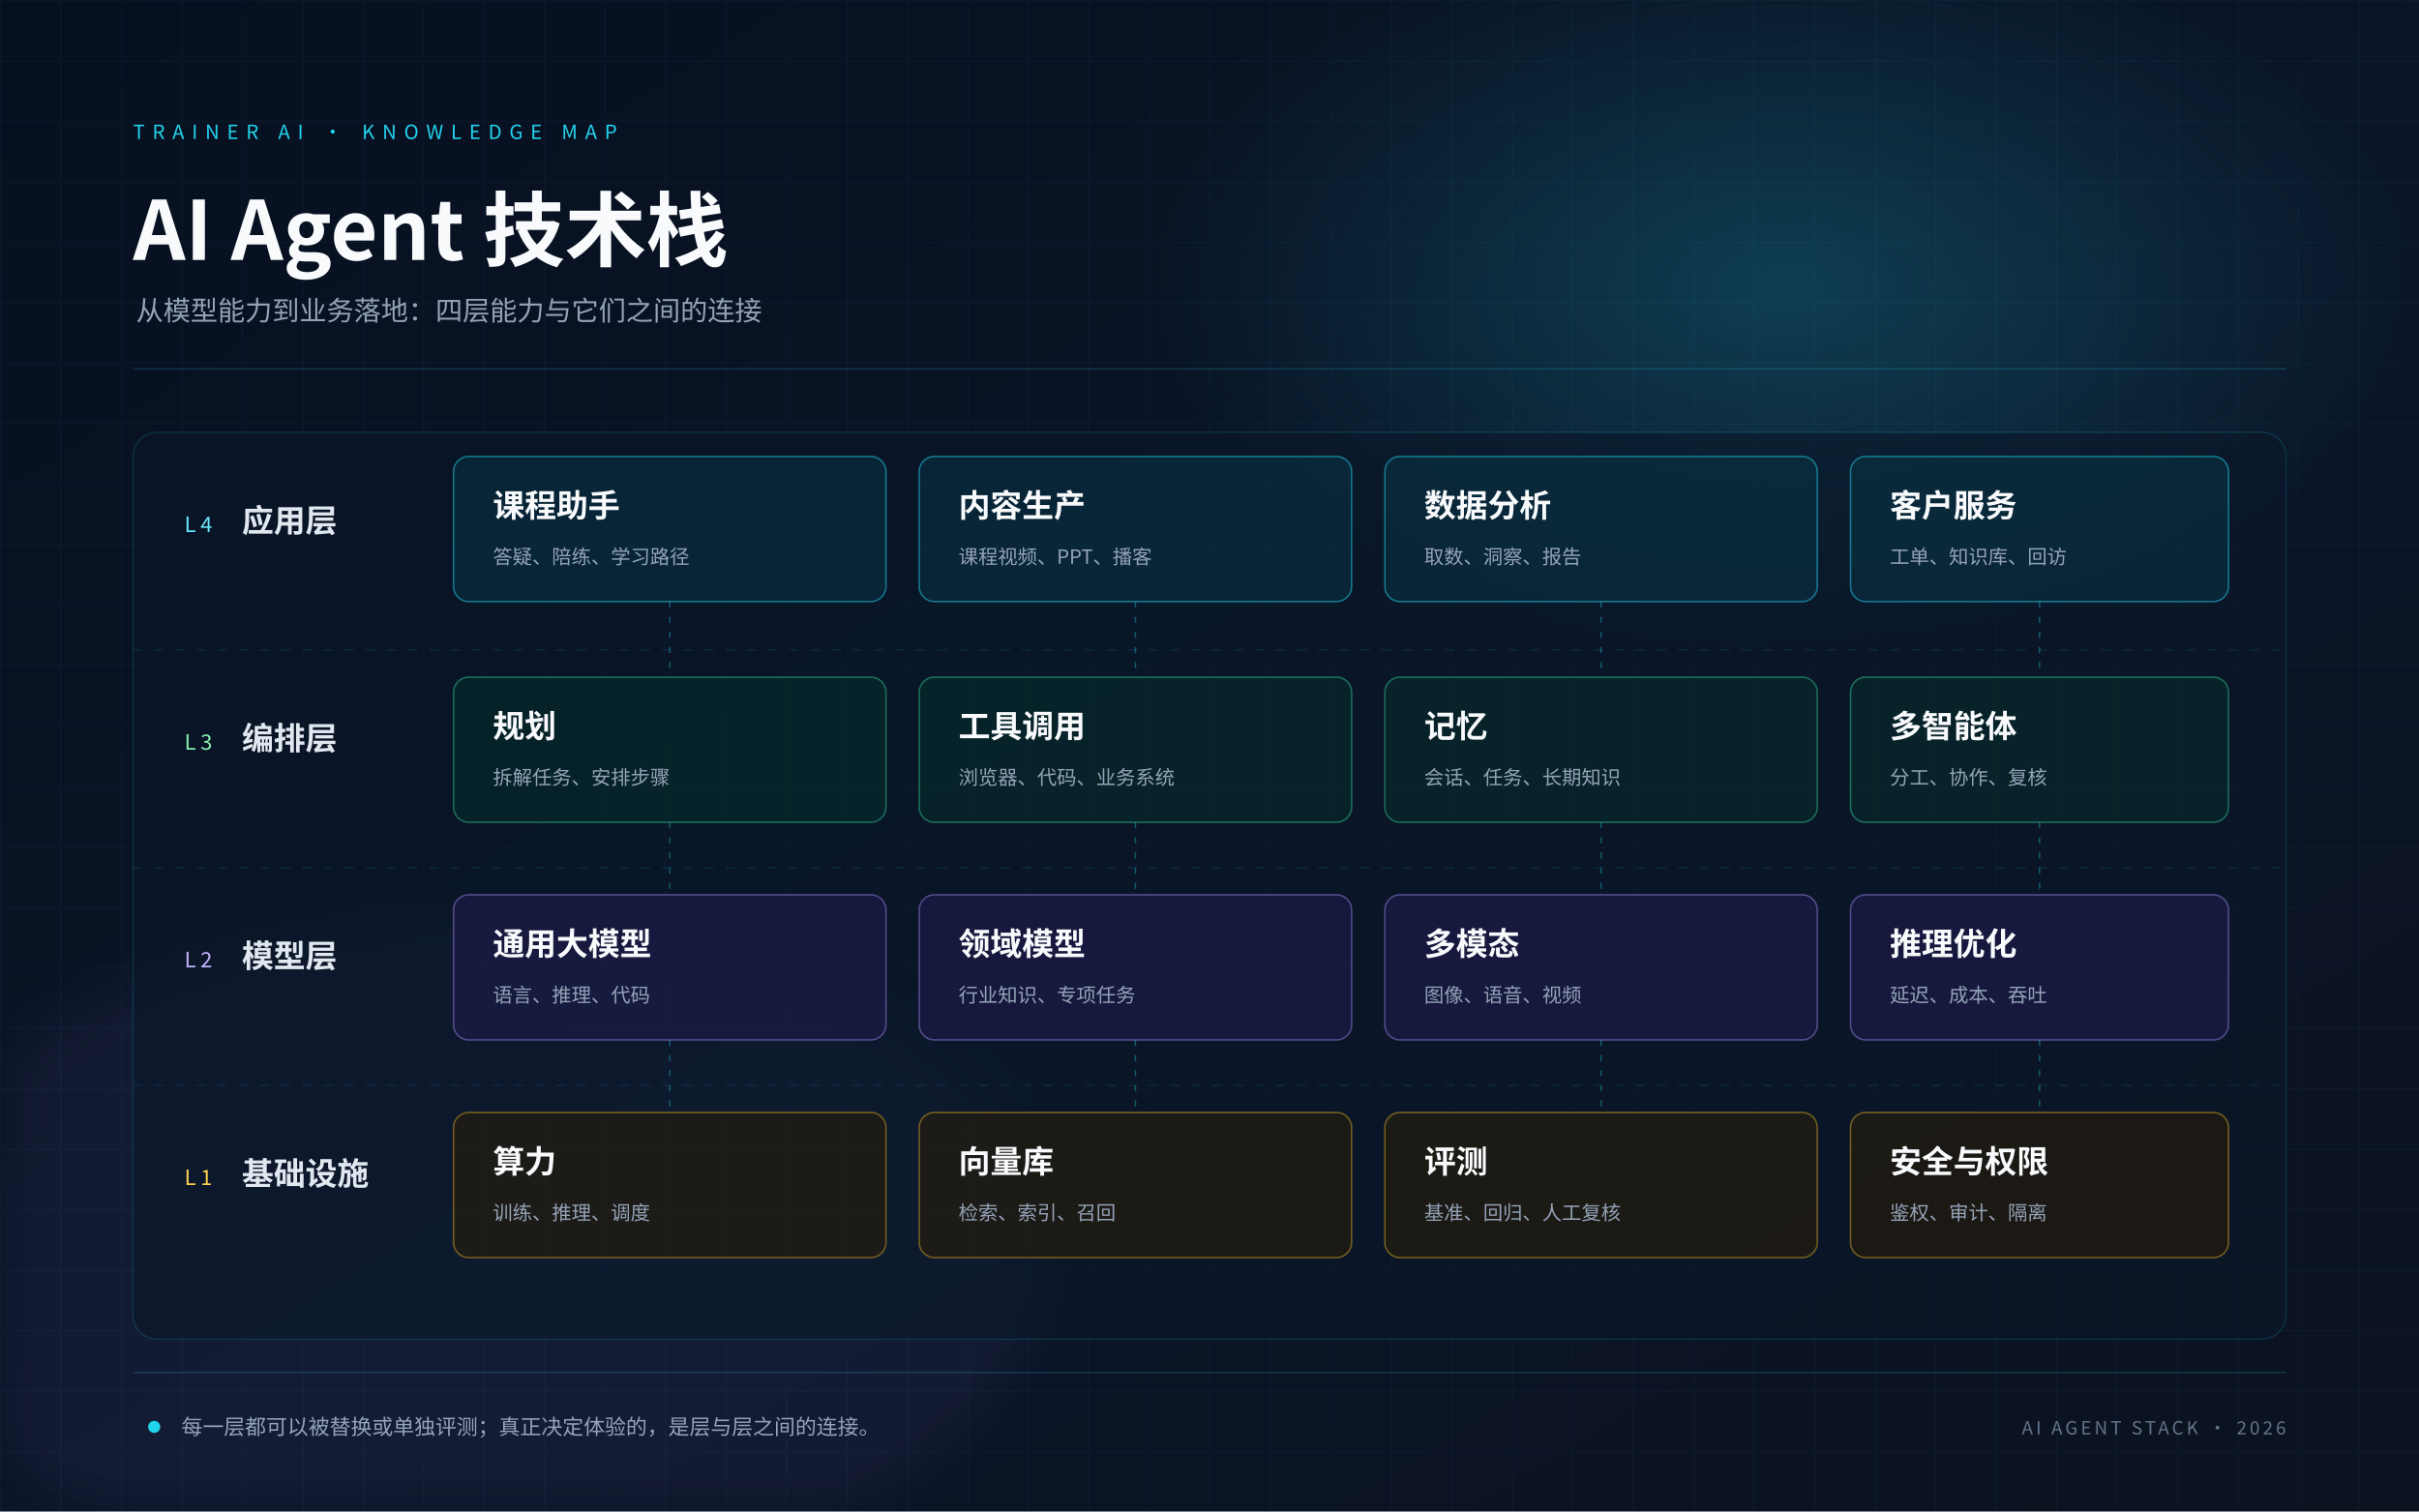
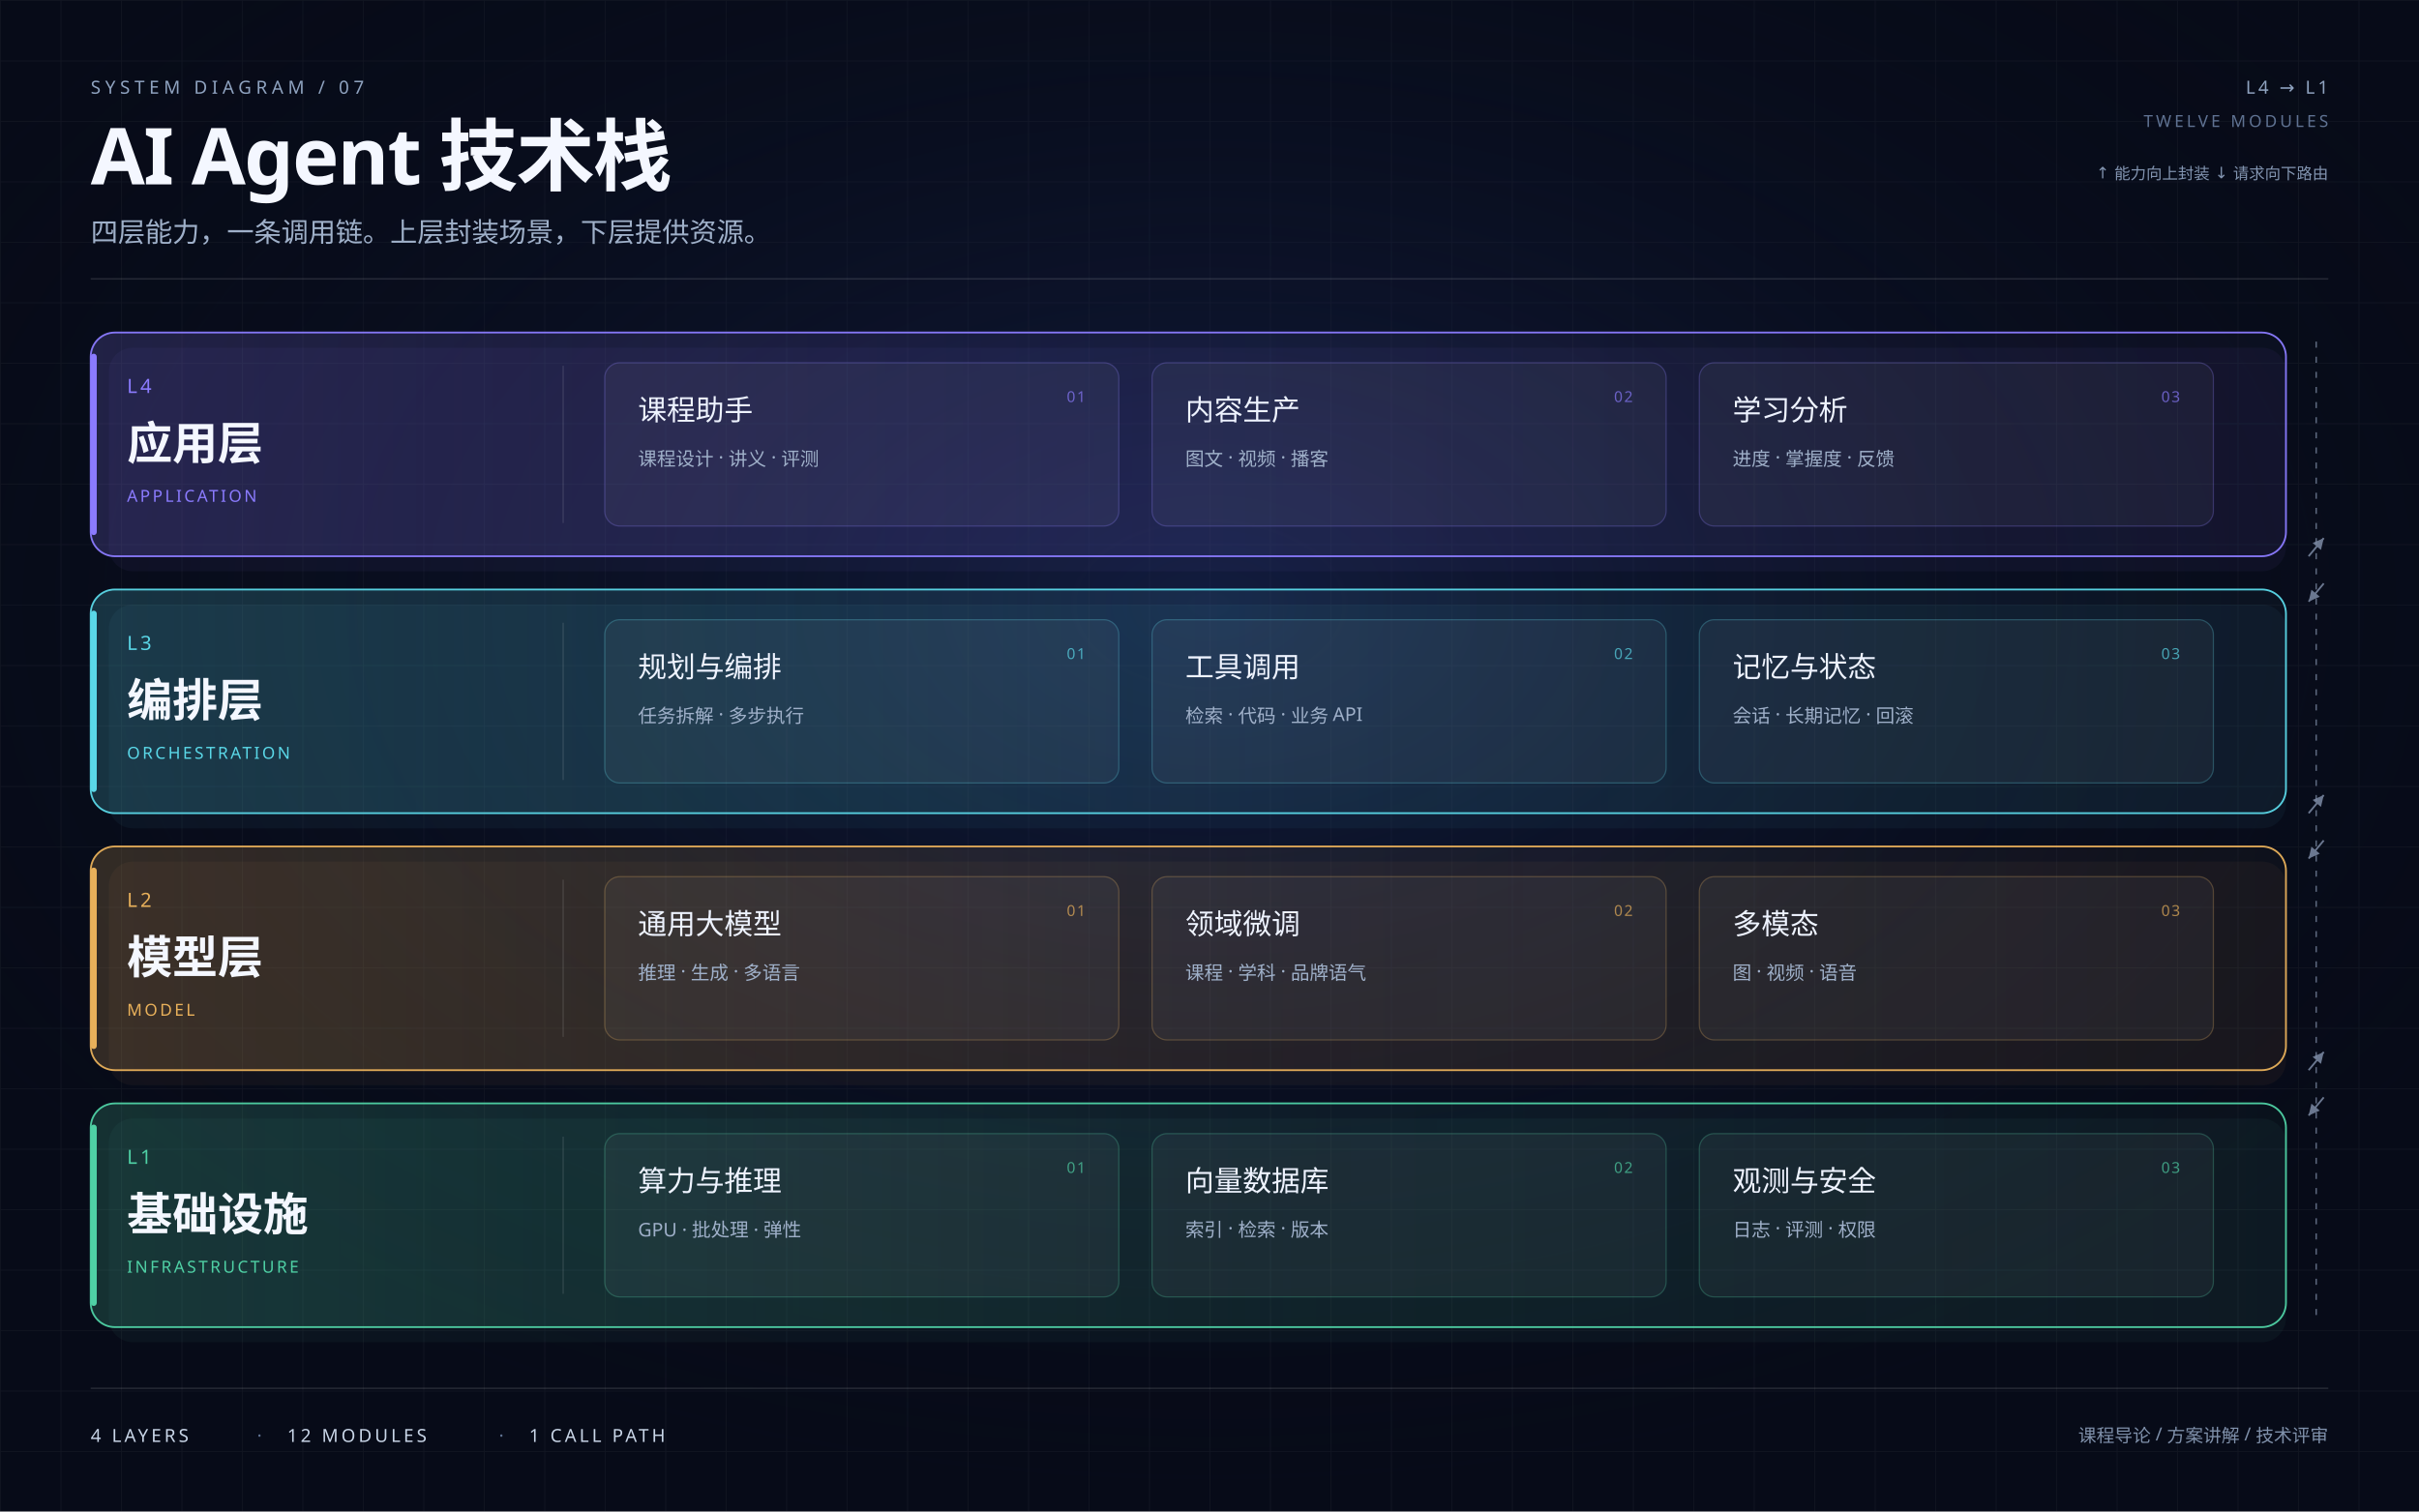
<svg xmlns="http://www.w3.org/2000/svg" width="1600" height="1000" viewBox="0 0 1600 1000">
  <defs>
-     <linearGradient id="bg" x1="0" y1="0" x2="1" y2="1">
-       <stop offset="0" stop-color="#07101F" />
-       <stop offset="0.55" stop-color="#0A1528" />
-       <stop offset="1" stop-color="#0B1220" />
+     <pattern id="grid" width="40" height="40" patternUnits="userSpaceOnUse">
+       <path d="M40 0H0V40" fill="none" stroke="#ffffff" stroke-opacity="0.045" stroke-width="1" />
+     </pattern>
+     <radialGradient id="glow" cx="50%" cy="40%" r="60%">
+       <stop offset="0%" stop-color="#1b2a5e" stop-opacity="0.55" />
+       <stop offset="100%" stop-color="#070b18" stop-opacity="0" />
+     </radialGradient>
+     <linearGradient id="g0" x1="0" y1="0" x2="1" y2="0">
+       <stop offset="0%" stop-color="#8B7BFF" stop-opacity="0.20" />
+       <stop offset="55%" stop-color="#8B7BFF" stop-opacity="0.075" />
+       <stop offset="100%" stop-color="#8B7BFF" stop-opacity="0.03" />
    </linearGradient>
-     <linearGradient id="cyanLine" x1="0" y1="0" x2="1" y2="0">
-       <stop offset="0" stop-color="#22D3EE" stop-opacity="0" />
-       <stop offset="0.5" stop-color="#22D3EE" />
-       <stop offset="1" stop-color="#22D3EE" stop-opacity="0" />
+     <linearGradient id="g1" x1="0" y1="0" x2="1" y2="0">
+       <stop offset="0%" stop-color="#5AD8E8" stop-opacity="0.20" />
+       <stop offset="55%" stop-color="#5AD8E8" stop-opacity="0.075" />
+       <stop offset="100%" stop-color="#5AD8E8" stop-opacity="0.03" />
    </linearGradient>
-     <radialGradient id="glow" cx="0.5" cy="0.5" r="0.5">
-       <stop offset="0" stop-color="#22D3EE" stop-opacity="0.22" />
-       <stop offset="1" stop-color="#22D3EE" stop-opacity="0" />
-     </radialGradient>
-     <pattern id="grid" width="40" height="40" patternUnits="userSpaceOnUse">
-       <path d="M 40 0 L 0 0 0 40" fill="none" stroke="#22D3EE" stroke-opacity="0.055" stroke-width="1" />
-     </pattern>
-     <filter id="soft" x="-30%" y="-30%" width="160%" height="160%">
-       <feGaussianBlur stdDeviation="18" />
-     </filter>
-     <marker id="arrow" markerWidth="10" markerHeight="10" refX="8" refY="5" orient="auto">
-       <path d="M 0 0 L 10 5 L 0 10 z" fill="#22D3EE" fill-opacity="0.7" />
+     <linearGradient id="g2" x1="0" y1="0" x2="1" y2="0">
+       <stop offset="0%" stop-color="#E8B05A" stop-opacity="0.20" />
+       <stop offset="55%" stop-color="#E8B05A" stop-opacity="0.075" />
+       <stop offset="100%" stop-color="#E8B05A" stop-opacity="0.03" />
+     </linearGradient>
+     <linearGradient id="g3" x1="0" y1="0" x2="1" y2="0">
+       <stop offset="0%" stop-color="#4FD1A5" stop-opacity="0.20" />
+       <stop offset="55%" stop-color="#4FD1A5" stop-opacity="0.075" />
+       <stop offset="100%" stop-color="#4FD1A5" stop-opacity="0.03" />
+     </linearGradient>
+     <marker id="arrow" markerWidth="8" markerHeight="8" refX="6" refY="3" orient="auto">
+       <path d="M0,0 L6,3 L0,6 z" fill="#7d8ba5" />
    </marker>
  </defs>
-   <rect width="1600" height="1000" fill="url(#bg)" />
-   <rect width="1600" height="1000" fill="url(#grid)" />
-   <ellipse cx="1180" cy="190" rx="420" ry="240" fill="url(#glow)" />
-   <ellipse cx="310" cy="830" rx="380" ry="220" fill="#A78BFA" fill-opacity="0.06" filter="url(#soft)" />
-   <g font-family="Noto Sans CJK SC, PingFang SC, sans-serif">
-     <text x="88" y="92" fill="#22D3EE" font-size="13" letter-spacing="5">TRAINER AI · KNOWLEDGE MAP</text>
-     <text x="88" y="172" fill="#F8FAFC" font-size="54" font-weight="700">AI Agent 技术栈</text>
-     <text x="90" y="212" fill="#94A3B8" font-size="18">从模型能力到业务落地：四层能力与它们之间的连接</text>
-     <line x1="88" y1="244" x2="1512" y2="244" stroke="#22D3EE" stroke-opacity="0.18" />
-     <g>
-       <rect x="88" y="286" width="1424" height="600" rx="16" fill="#0B1729" fill-opacity="0.62" stroke="#22D3EE" stroke-opacity="0.14" />
-       <line x1="88" y1="430" x2="1512" y2="430" stroke="#22D3EE" stroke-opacity="0.10" stroke-dasharray="6 8" />
-       <line x1="88" y1="574" x2="1512" y2="574" stroke="#22D3EE" stroke-opacity="0.10" stroke-dasharray="6 8" />
-       <line x1="88" y1="718" x2="1512" y2="718" stroke="#22D3EE" stroke-opacity="0.10" stroke-dasharray="6 8" />
-     </g>
-     <g>
-       <text x="122" y="352" fill="#67E8F9" font-size="14" letter-spacing="3">L4</text>
-       <text x="160" y="352" fill="#E2E8F0" font-size="21" font-weight="600">应用层</text>
-       <text x="122" y="496" fill="#86EFAC" font-size="14" letter-spacing="3">L3</text>
-       <text x="160" y="496" fill="#E2E8F0" font-size="21" font-weight="600">编排层</text>
-       <text x="122" y="640" fill="#C4B5FD" font-size="14" letter-spacing="3">L2</text>
-       <text x="160" y="640" fill="#E2E8F0" font-size="21" font-weight="600">模型层</text>
-       <text x="122" y="784" fill="#FCD34D" font-size="14" letter-spacing="3">L1</text>
-       <text x="160" y="784" fill="#E2E8F0" font-size="21" font-weight="600">基础设施</text>
-     </g>
-     <g>
-       <rect x="300" y="302" width="286" height="96" rx="10" fill="#083344" fill-opacity="0.55" stroke="#22D3EE" stroke-opacity="0.5" />
-       <text x="326" y="342" fill="#F8FAFC" font-size="21" font-weight="600">课程助手</text>
-       <text x="326" y="373" fill="#94A3B8" font-size="13">答疑、陪练、学习路径</text>
-       <rect x="608" y="302" width="286" height="96" rx="10" fill="#083344" fill-opacity="0.55" stroke="#22D3EE" stroke-opacity="0.5" />
-       <text x="634" y="342" fill="#F8FAFC" font-size="21" font-weight="600">内容生产</text>
-       <text x="634" y="373" fill="#94A3B8" font-size="13">课程视频、PPT、播客</text>
-       <rect x="916" y="302" width="286" height="96" rx="10" fill="#083344" fill-opacity="0.55" stroke="#22D3EE" stroke-opacity="0.5" />
-       <text x="942" y="342" fill="#F8FAFC" font-size="21" font-weight="600">数据分析</text>
-       <text x="942" y="373" fill="#94A3B8" font-size="13">取数、洞察、报告</text>
-       <rect x="1224" y="302" width="250" height="96" rx="10" fill="#083344" fill-opacity="0.55" stroke="#22D3EE" stroke-opacity="0.5" />
-       <text x="1250" y="342" fill="#F8FAFC" font-size="21" font-weight="600">客户服务</text>
-       <text x="1250" y="373" fill="#94A3B8" font-size="13">工单、知识库、回访</text>
-     </g>
-     <g>
-       <rect x="300" y="448" width="286" height="96" rx="10" fill="#052E2B" fill-opacity="0.55" stroke="#34D399" stroke-opacity="0.45" />
-       <text x="326" y="488" fill="#F8FAFC" font-size="21" font-weight="600">规划</text>
-       <text x="326" y="519" fill="#94A3B8" font-size="13">拆解任务、安排步骤</text>
-       <rect x="608" y="448" width="286" height="96" rx="10" fill="#052E2B" fill-opacity="0.55" stroke="#34D399" stroke-opacity="0.45" />
-       <text x="634" y="488" fill="#F8FAFC" font-size="21" font-weight="600">工具调用</text>
-       <text x="634" y="519" fill="#94A3B8" font-size="13">浏览器、代码、业务系统</text>
-       <rect x="916" y="448" width="286" height="96" rx="10" fill="#052E2B" fill-opacity="0.55" stroke="#34D399" stroke-opacity="0.45" />
-       <text x="942" y="488" fill="#F8FAFC" font-size="21" font-weight="600">记忆</text>
-       <text x="942" y="519" fill="#94A3B8" font-size="13">会话、任务、长期知识</text>
-       <rect x="1224" y="448" width="250" height="96" rx="10" fill="#052E2B" fill-opacity="0.55" stroke="#34D399" stroke-opacity="0.45" />
-       <text x="1250" y="488" fill="#F8FAFC" font-size="21" font-weight="600">多智能体</text>
-       <text x="1250" y="519" fill="#94A3B8" font-size="13">分工、协作、复核</text>
-     </g>
-     <g>
-       <rect x="300" y="592" width="286" height="96" rx="10" fill="#1E1B4B" fill-opacity="0.6" stroke="#A78BFA" stroke-opacity="0.45" />
-       <text x="326" y="632" fill="#F8FAFC" font-size="21" font-weight="600">通用大模型</text>
-       <text x="326" y="663" fill="#94A3B8" font-size="13">语言、推理、代码</text>
-       <rect x="608" y="592" width="286" height="96" rx="10" fill="#1E1B4B" fill-opacity="0.6" stroke="#A78BFA" stroke-opacity="0.45" />
-       <text x="634" y="632" fill="#F8FAFC" font-size="21" font-weight="600">领域模型</text>
-       <text x="634" y="663" fill="#94A3B8" font-size="13">行业知识、专项任务</text>
-       <rect x="916" y="592" width="286" height="96" rx="10" fill="#1E1B4B" fill-opacity="0.6" stroke="#A78BFA" stroke-opacity="0.45" />
-       <text x="942" y="632" fill="#F8FAFC" font-size="21" font-weight="600">多模态</text>
-       <text x="942" y="663" fill="#94A3B8" font-size="13">图像、语音、视频</text>
-       <rect x="1224" y="592" width="250" height="96" rx="10" fill="#1E1B4B" fill-opacity="0.6" stroke="#A78BFA" stroke-opacity="0.45" />
-       <text x="1250" y="632" fill="#F8FAFC" font-size="21" font-weight="600">推理优化</text>
-       <text x="1250" y="663" fill="#94A3B8" font-size="13">延迟、成本、吞吐</text>
-     </g>
-     <g>
-       <rect x="300" y="736" width="286" height="96" rx="10" fill="#2A1E07" fill-opacity="0.55" stroke="#FBBF24" stroke-opacity="0.42" />
-       <text x="326" y="776" fill="#F8FAFC" font-size="21" font-weight="600">算力</text>
-       <text x="326" y="807" fill="#94A3B8" font-size="13">训练、推理、调度</text>
-       <rect x="608" y="736" width="286" height="96" rx="10" fill="#2A1E07" fill-opacity="0.55" stroke="#FBBF24" stroke-opacity="0.42" />
-       <text x="634" y="776" fill="#F8FAFC" font-size="21" font-weight="600">向量库</text>
-       <text x="634" y="807" fill="#94A3B8" font-size="13">检索、索引、召回</text>
-       <rect x="916" y="736" width="286" height="96" rx="10" fill="#2A1E07" fill-opacity="0.55" stroke="#FBBF24" stroke-opacity="0.42" />
-       <text x="942" y="776" fill="#F8FAFC" font-size="21" font-weight="600">评测</text>
-       <text x="942" y="807" fill="#94A3B8" font-size="13">基准、回归、人工复核</text>
-       <rect x="1224" y="736" width="250" height="96" rx="10" fill="#2A1E07" fill-opacity="0.55" stroke="#FBBF24" stroke-opacity="0.42" />
-       <text x="1250" y="776" fill="#F8FAFC" font-size="21" font-weight="600">安全与权限</text>
-       <text x="1250" y="807" fill="#94A3B8" font-size="13">鉴权、审计、隔离</text>
-     </g>
-     <g stroke="#22D3EE" stroke-opacity="0.35" stroke-dasharray="4 6">
-       <line x1="443" y1="398" x2="443" y2="448" />
-       <line x1="751" y1="398" x2="751" y2="448" />
-       <line x1="1059" y1="398" x2="1059" y2="448" />
-       <line x1="1349" y1="398" x2="1349" y2="448" />
-       <line x1="443" y1="544" x2="443" y2="592" />
-       <line x1="751" y1="544" x2="751" y2="592" />
-       <line x1="1059" y1="544" x2="1059" y2="592" />
-       <line x1="1349" y1="544" x2="1349" y2="592" />
-       <line x1="443" y1="688" x2="443" y2="736" />
-       <line x1="751" y1="688" x2="751" y2="736" />
-       <line x1="1059" y1="688" x2="1059" y2="736" />
-       <line x1="1349" y1="688" x2="1349" y2="736" />
-     </g>
-     <g>
-       <line x1="88" y1="908" x2="1512" y2="908" stroke="#22D3EE" stroke-opacity="0.18" />
-       <circle cx="102" cy="944" r="4" fill="#22D3EE" />
-       <text x="120" y="949" fill="#94A3B8" font-size="14">每一层都可以被替换或单独评测；真正决定体验的，是层与层之间的连接。</text>
-       <text x="1512" y="949" fill="#64748B" font-size="12" text-anchor="end" letter-spacing="2">AI AGENT STACK · 2026</text>
-     </g>
-   </g>
+   <rect x="0" y="0" width="1600" height="1000" rx="0" fill="#070b18" stroke="none" stroke-width="1" opacity="1.0" />
+   <rect x="0" y="0" width="1600" height="1000" rx="0" fill="url(#grid)" stroke="none" stroke-width="1" opacity="1.0" />
+   <rect x="0" y="0" width="1600" height="1000" rx="0" fill="url(#glow)" stroke="none" stroke-width="1" opacity="1.0" />
+   <text x="60" y="62" font-family="SF Mono" font-size="12" font-weight="400" fill="#8fa3c0" text-anchor="start" letter-spacing="3" opacity="1.0">SYSTEM DIAGRAM / 07</text>
+   <text x="60" y="122" font-family="PingFang SC" font-size="52" font-weight="600" fill="#f4f7ff" text-anchor="start" letter-spacing="-1" opacity="1.0">AI Agent 技术栈</text>
+   <text x="60" y="160" font-family="PingFang SC" font-size="18" font-weight="400" fill="#9fb0c9" text-anchor="start" opacity="1.0">四层能力，一条调用链。上层封装场景，下层提供资源。</text>
+   <text x="1540" y="62" font-family="SF Mono" font-size="12" font-weight="400" fill="#8fa3c0" text-anchor="end" letter-spacing="2" opacity="1.0">L4 → L1</text>
+   <text x="1540" y="84" font-family="SF Mono" font-size="11" font-weight="400" fill="#5f7292" text-anchor="end" letter-spacing="2" opacity="1.0">TWELVE MODULES</text>
+   <rect x="60" y="184" width="1480" height="1" rx="0" fill="#ffffff" stroke="none" stroke-width="1" opacity="0.12" />
+   <line x1="1532" y1="226" x2="1532" y2="872" stroke="#7d8ba5" stroke-width="1" stroke-dasharray="4 6" opacity="0.7" />
+   <line x1="1527" y1="368" x2="1537" y2="356" stroke="#7d8ba5" stroke-width="1.2" marker-end="url(#arrow)" opacity="0.85" />
+   <line x1="1537" y1="386" x2="1527" y2="398" stroke="#7d8ba5" stroke-width="1.2" marker-end="url(#arrow)" opacity="0.85" />
+   <line x1="1527" y1="538" x2="1537" y2="526" stroke="#7d8ba5" stroke-width="1.2" marker-end="url(#arrow)" opacity="0.85" />
+   <line x1="1537" y1="556" x2="1527" y2="568" stroke="#7d8ba5" stroke-width="1.2" marker-end="url(#arrow)" opacity="0.85" />
+   <line x1="1527" y1="708" x2="1537" y2="696" stroke="#7d8ba5" stroke-width="1.2" marker-end="url(#arrow)" opacity="0.85" />
+   <line x1="1537" y1="726" x2="1527" y2="738" stroke="#7d8ba5" stroke-width="1.2" marker-end="url(#arrow)" opacity="0.85" />
+   <text x="1540" y="118" font-family="PingFang SC" font-size="10.5" font-weight="400" fill="#8294b0" text-anchor="end" opacity="1.0">↑ 能力向上封装   ↓ 请求向下路由</text>
+   <rect x="72" y="230" width="1440" height="148" rx="16" fill="#8B7BFF" stroke="none" stroke-width="1" opacity="0.05" />
+   <rect x="60" y="220" width="1452" height="148" rx="16" fill="url(#g0)" stroke="#8B7BFF" stroke-width="1.2" opacity="0.95" />
+   <rect x="60" y="234" width="4" height="120" rx="2" fill="#8B7BFF" stroke="none" stroke-width="1" opacity="1.0" />
+   <text x="84" y="260" font-family="SF Mono" font-size="13" font-weight="500" fill="#8B7BFF" text-anchor="start" letter-spacing="2" opacity="1.0">L4</text>
+   <text x="84" y="304" font-family="PingFang SC" font-size="30" font-weight="600" fill="#f4f7ff" text-anchor="start" opacity="1.0">应用层</text>
+   <text x="84" y="332" font-family="SF Mono" font-size="11" font-weight="400" fill="#8B7BFF" text-anchor="start" letter-spacing="1.6" opacity="1.0">APPLICATION</text>
+   <rect x="372" y="242" width="1" height="104" rx="0" fill="#ffffff" stroke="none" stroke-width="1" opacity="0.1" />
+   <rect x="400" y="240" width="340" height="108" rx="10" fill="#ffffff" stroke="#ffffff" stroke-width="0.6" opacity="0.045" />
+   <rect x="400" y="240" width="340" height="108" rx="10" fill="none" stroke="#8B7BFF" stroke-width="0.8" opacity="0.25" />
+   <text x="422" y="278" font-family="PingFang SC" font-size="19" font-weight="500" fill="#eef3ff" text-anchor="start" opacity="1.0">课程助手</text>
+   <text x="422" y="308" font-family="PingFang SC" font-size="12.5" font-weight="400" fill="#9fb0c9" text-anchor="start" opacity="1.0">课程设计 · 讲义 · 评测</text>
+   <text x="718" y="266" font-family="SF Mono" font-size="10" font-weight="400" fill="#8B7BFF" text-anchor="end" letter-spacing="1" opacity="0.7">01</text>
+   <rect x="762" y="240" width="340" height="108" rx="10" fill="#ffffff" stroke="#ffffff" stroke-width="0.6" opacity="0.045" />
+   <rect x="762" y="240" width="340" height="108" rx="10" fill="none" stroke="#8B7BFF" stroke-width="0.8" opacity="0.25" />
+   <text x="784" y="278" font-family="PingFang SC" font-size="19" font-weight="500" fill="#eef3ff" text-anchor="start" opacity="1.0">内容生产</text>
+   <text x="784" y="308" font-family="PingFang SC" font-size="12.5" font-weight="400" fill="#9fb0c9" text-anchor="start" opacity="1.0">图文 · 视频 · 播客</text>
+   <text x="1080" y="266" font-family="SF Mono" font-size="10" font-weight="400" fill="#8B7BFF" text-anchor="end" letter-spacing="1" opacity="0.7">02</text>
+   <rect x="1124" y="240" width="340" height="108" rx="10" fill="#ffffff" stroke="#ffffff" stroke-width="0.6" opacity="0.045" />
+   <rect x="1124" y="240" width="340" height="108" rx="10" fill="none" stroke="#8B7BFF" stroke-width="0.8" opacity="0.25" />
+   <text x="1146" y="278" font-family="PingFang SC" font-size="19" font-weight="500" fill="#eef3ff" text-anchor="start" opacity="1.0">学习分析</text>
+   <text x="1146" y="308" font-family="PingFang SC" font-size="12.5" font-weight="400" fill="#9fb0c9" text-anchor="start" opacity="1.0">进度 · 掌握度 · 反馈</text>
+   <text x="1442" y="266" font-family="SF Mono" font-size="10" font-weight="400" fill="#8B7BFF" text-anchor="end" letter-spacing="1" opacity="0.7">03</text>
+   <rect x="72" y="400" width="1440" height="148" rx="16" fill="#5AD8E8" stroke="none" stroke-width="1" opacity="0.05" />
+   <rect x="60" y="390" width="1452" height="148" rx="16" fill="url(#g1)" stroke="#5AD8E8" stroke-width="1.2" opacity="0.95" />
+   <rect x="60" y="404" width="4" height="120" rx="2" fill="#5AD8E8" stroke="none" stroke-width="1" opacity="1.0" />
+   <text x="84" y="430" font-family="SF Mono" font-size="13" font-weight="500" fill="#5AD8E8" text-anchor="start" letter-spacing="2" opacity="1.0">L3</text>
+   <text x="84" y="474" font-family="PingFang SC" font-size="30" font-weight="600" fill="#f4f7ff" text-anchor="start" opacity="1.0">编排层</text>
+   <text x="84" y="502" font-family="SF Mono" font-size="11" font-weight="400" fill="#5AD8E8" text-anchor="start" letter-spacing="1.6" opacity="1.0">ORCHESTRATION</text>
+   <rect x="372" y="412" width="1" height="104" rx="0" fill="#ffffff" stroke="none" stroke-width="1" opacity="0.1" />
+   <rect x="400" y="410" width="340" height="108" rx="10" fill="#ffffff" stroke="#ffffff" stroke-width="0.6" opacity="0.045" />
+   <rect x="400" y="410" width="340" height="108" rx="10" fill="none" stroke="#5AD8E8" stroke-width="0.8" opacity="0.25" />
+   <text x="422" y="448" font-family="PingFang SC" font-size="19" font-weight="500" fill="#eef3ff" text-anchor="start" opacity="1.0">规划与编排</text>
+   <text x="422" y="478" font-family="PingFang SC" font-size="12.5" font-weight="400" fill="#9fb0c9" text-anchor="start" opacity="1.0">任务拆解 · 多步执行</text>
+   <text x="718" y="436" font-family="SF Mono" font-size="10" font-weight="400" fill="#5AD8E8" text-anchor="end" letter-spacing="1" opacity="0.7">01</text>
+   <rect x="762" y="410" width="340" height="108" rx="10" fill="#ffffff" stroke="#ffffff" stroke-width="0.6" opacity="0.045" />
+   <rect x="762" y="410" width="340" height="108" rx="10" fill="none" stroke="#5AD8E8" stroke-width="0.8" opacity="0.25" />
+   <text x="784" y="448" font-family="PingFang SC" font-size="19" font-weight="500" fill="#eef3ff" text-anchor="start" opacity="1.0">工具调用</text>
+   <text x="784" y="478" font-family="PingFang SC" font-size="12.5" font-weight="400" fill="#9fb0c9" text-anchor="start" opacity="1.0">检索 · 代码 · 业务 API</text>
+   <text x="1080" y="436" font-family="SF Mono" font-size="10" font-weight="400" fill="#5AD8E8" text-anchor="end" letter-spacing="1" opacity="0.7">02</text>
+   <rect x="1124" y="410" width="340" height="108" rx="10" fill="#ffffff" stroke="#ffffff" stroke-width="0.6" opacity="0.045" />
+   <rect x="1124" y="410" width="340" height="108" rx="10" fill="none" stroke="#5AD8E8" stroke-width="0.8" opacity="0.25" />
+   <text x="1146" y="448" font-family="PingFang SC" font-size="19" font-weight="500" fill="#eef3ff" text-anchor="start" opacity="1.0">记忆与状态</text>
+   <text x="1146" y="478" font-family="PingFang SC" font-size="12.5" font-weight="400" fill="#9fb0c9" text-anchor="start" opacity="1.0">会话 · 长期记忆 · 回滚</text>
+   <text x="1442" y="436" font-family="SF Mono" font-size="10" font-weight="400" fill="#5AD8E8" text-anchor="end" letter-spacing="1" opacity="0.7">03</text>
+   <rect x="72" y="570" width="1440" height="148" rx="16" fill="#E8B05A" stroke="none" stroke-width="1" opacity="0.05" />
+   <rect x="60" y="560" width="1452" height="148" rx="16" fill="url(#g2)" stroke="#E8B05A" stroke-width="1.2" opacity="0.95" />
+   <rect x="60" y="574" width="4" height="120" rx="2" fill="#E8B05A" stroke="none" stroke-width="1" opacity="1.0" />
+   <text x="84" y="600" font-family="SF Mono" font-size="13" font-weight="500" fill="#E8B05A" text-anchor="start" letter-spacing="2" opacity="1.0">L2</text>
+   <text x="84" y="644" font-family="PingFang SC" font-size="30" font-weight="600" fill="#f4f7ff" text-anchor="start" opacity="1.0">模型层</text>
+   <text x="84" y="672" font-family="SF Mono" font-size="11" font-weight="400" fill="#E8B05A" text-anchor="start" letter-spacing="1.6" opacity="1.0">MODEL</text>
+   <rect x="372" y="582" width="1" height="104" rx="0" fill="#ffffff" stroke="none" stroke-width="1" opacity="0.1" />
+   <rect x="400" y="580" width="340" height="108" rx="10" fill="#ffffff" stroke="#ffffff" stroke-width="0.6" opacity="0.045" />
+   <rect x="400" y="580" width="340" height="108" rx="10" fill="none" stroke="#E8B05A" stroke-width="0.8" opacity="0.25" />
+   <text x="422" y="618" font-family="PingFang SC" font-size="19" font-weight="500" fill="#eef3ff" text-anchor="start" opacity="1.0">通用大模型</text>
+   <text x="422" y="648" font-family="PingFang SC" font-size="12.5" font-weight="400" fill="#9fb0c9" text-anchor="start" opacity="1.0">推理 · 生成 · 多语言</text>
+   <text x="718" y="606" font-family="SF Mono" font-size="10" font-weight="400" fill="#E8B05A" text-anchor="end" letter-spacing="1" opacity="0.7">01</text>
+   <rect x="762" y="580" width="340" height="108" rx="10" fill="#ffffff" stroke="#ffffff" stroke-width="0.6" opacity="0.045" />
+   <rect x="762" y="580" width="340" height="108" rx="10" fill="none" stroke="#E8B05A" stroke-width="0.8" opacity="0.25" />
+   <text x="784" y="618" font-family="PingFang SC" font-size="19" font-weight="500" fill="#eef3ff" text-anchor="start" opacity="1.0">领域微调</text>
+   <text x="784" y="648" font-family="PingFang SC" font-size="12.5" font-weight="400" fill="#9fb0c9" text-anchor="start" opacity="1.0">课程 · 学科 · 品牌语气</text>
+   <text x="1080" y="606" font-family="SF Mono" font-size="10" font-weight="400" fill="#E8B05A" text-anchor="end" letter-spacing="1" opacity="0.7">02</text>
+   <rect x="1124" y="580" width="340" height="108" rx="10" fill="#ffffff" stroke="#ffffff" stroke-width="0.6" opacity="0.045" />
+   <rect x="1124" y="580" width="340" height="108" rx="10" fill="none" stroke="#E8B05A" stroke-width="0.8" opacity="0.25" />
+   <text x="1146" y="618" font-family="PingFang SC" font-size="19" font-weight="500" fill="#eef3ff" text-anchor="start" opacity="1.0">多模态</text>
+   <text x="1146" y="648" font-family="PingFang SC" font-size="12.5" font-weight="400" fill="#9fb0c9" text-anchor="start" opacity="1.0">图 · 视频 · 语音</text>
+   <text x="1442" y="606" font-family="SF Mono" font-size="10" font-weight="400" fill="#E8B05A" text-anchor="end" letter-spacing="1" opacity="0.7">03</text>
+   <rect x="72" y="740" width="1440" height="148" rx="16" fill="#4FD1A5" stroke="none" stroke-width="1" opacity="0.05" />
+   <rect x="60" y="730" width="1452" height="148" rx="16" fill="url(#g3)" stroke="#4FD1A5" stroke-width="1.2" opacity="0.95" />
+   <rect x="60" y="744" width="4" height="120" rx="2" fill="#4FD1A5" stroke="none" stroke-width="1" opacity="1.0" />
+   <text x="84" y="770" font-family="SF Mono" font-size="13" font-weight="500" fill="#4FD1A5" text-anchor="start" letter-spacing="2" opacity="1.0">L1</text>
+   <text x="84" y="814" font-family="PingFang SC" font-size="30" font-weight="600" fill="#f4f7ff" text-anchor="start" opacity="1.0">基础设施</text>
+   <text x="84" y="842" font-family="SF Mono" font-size="11" font-weight="400" fill="#4FD1A5" text-anchor="start" letter-spacing="1.6" opacity="1.0">INFRASTRUCTURE</text>
+   <rect x="372" y="752" width="1" height="104" rx="0" fill="#ffffff" stroke="none" stroke-width="1" opacity="0.1" />
+   <rect x="400" y="750" width="340" height="108" rx="10" fill="#ffffff" stroke="#ffffff" stroke-width="0.6" opacity="0.045" />
+   <rect x="400" y="750" width="340" height="108" rx="10" fill="none" stroke="#4FD1A5" stroke-width="0.8" opacity="0.25" />
+   <text x="422" y="788" font-family="PingFang SC" font-size="19" font-weight="500" fill="#eef3ff" text-anchor="start" opacity="1.0">算力与推理</text>
+   <text x="422" y="818" font-family="PingFang SC" font-size="12.5" font-weight="400" fill="#9fb0c9" text-anchor="start" opacity="1.0">GPU · 批处理 · 弹性</text>
+   <text x="718" y="776" font-family="SF Mono" font-size="10" font-weight="400" fill="#4FD1A5" text-anchor="end" letter-spacing="1" opacity="0.7">01</text>
+   <rect x="762" y="750" width="340" height="108" rx="10" fill="#ffffff" stroke="#ffffff" stroke-width="0.6" opacity="0.045" />
+   <rect x="762" y="750" width="340" height="108" rx="10" fill="none" stroke="#4FD1A5" stroke-width="0.8" opacity="0.25" />
+   <text x="784" y="788" font-family="PingFang SC" font-size="19" font-weight="500" fill="#eef3ff" text-anchor="start" opacity="1.0">向量数据库</text>
+   <text x="784" y="818" font-family="PingFang SC" font-size="12.5" font-weight="400" fill="#9fb0c9" text-anchor="start" opacity="1.0">索引 · 检索 · 版本</text>
+   <text x="1080" y="776" font-family="SF Mono" font-size="10" font-weight="400" fill="#4FD1A5" text-anchor="end" letter-spacing="1" opacity="0.7">02</text>
+   <rect x="1124" y="750" width="340" height="108" rx="10" fill="#ffffff" stroke="#ffffff" stroke-width="0.6" opacity="0.045" />
+   <rect x="1124" y="750" width="340" height="108" rx="10" fill="none" stroke="#4FD1A5" stroke-width="0.8" opacity="0.25" />
+   <text x="1146" y="788" font-family="PingFang SC" font-size="19" font-weight="500" fill="#eef3ff" text-anchor="start" opacity="1.0">观测与安全</text>
+   <text x="1146" y="818" font-family="PingFang SC" font-size="12.5" font-weight="400" fill="#9fb0c9" text-anchor="start" opacity="1.0">日志 · 评测 · 权限</text>
+   <text x="1442" y="776" font-family="SF Mono" font-size="10" font-weight="400" fill="#4FD1A5" text-anchor="end" letter-spacing="1" opacity="0.7">03</text>
+   <rect x="60" y="918" width="1480" height="1" rx="0" fill="#ffffff" stroke="none" stroke-width="1" opacity="0.12" />
+   <text x="60" y="954" font-family="SF Mono" font-size="12" font-weight="500" fill="#c9d6e8" text-anchor="start" letter-spacing="2" opacity="1.0">4 LAYERS</text>
+   <text x="170" y="954" font-family="PingFang SC" font-size="12" font-weight="400" fill="#5f7292" text-anchor="start" opacity="1.0">·</text>
+   <text x="190" y="954" font-family="SF Mono" font-size="12" font-weight="500" fill="#c9d6e8" text-anchor="start" letter-spacing="2" opacity="1.0">12 MODULES</text>
+   <text x="330" y="954" font-family="PingFang SC" font-size="12" font-weight="400" fill="#5f7292" text-anchor="start" opacity="1.0">·</text>
+   <text x="350" y="954" font-family="SF Mono" font-size="12" font-weight="500" fill="#c9d6e8" text-anchor="start" letter-spacing="2" opacity="1.0">1 CALL PATH</text>
+   <text x="1540" y="954" font-family="PingFang SC" font-size="12" font-weight="400" fill="#7f90aa" text-anchor="end" opacity="1.0">课程导论 / 方案讲解 / 技术评审</text>
</svg>
